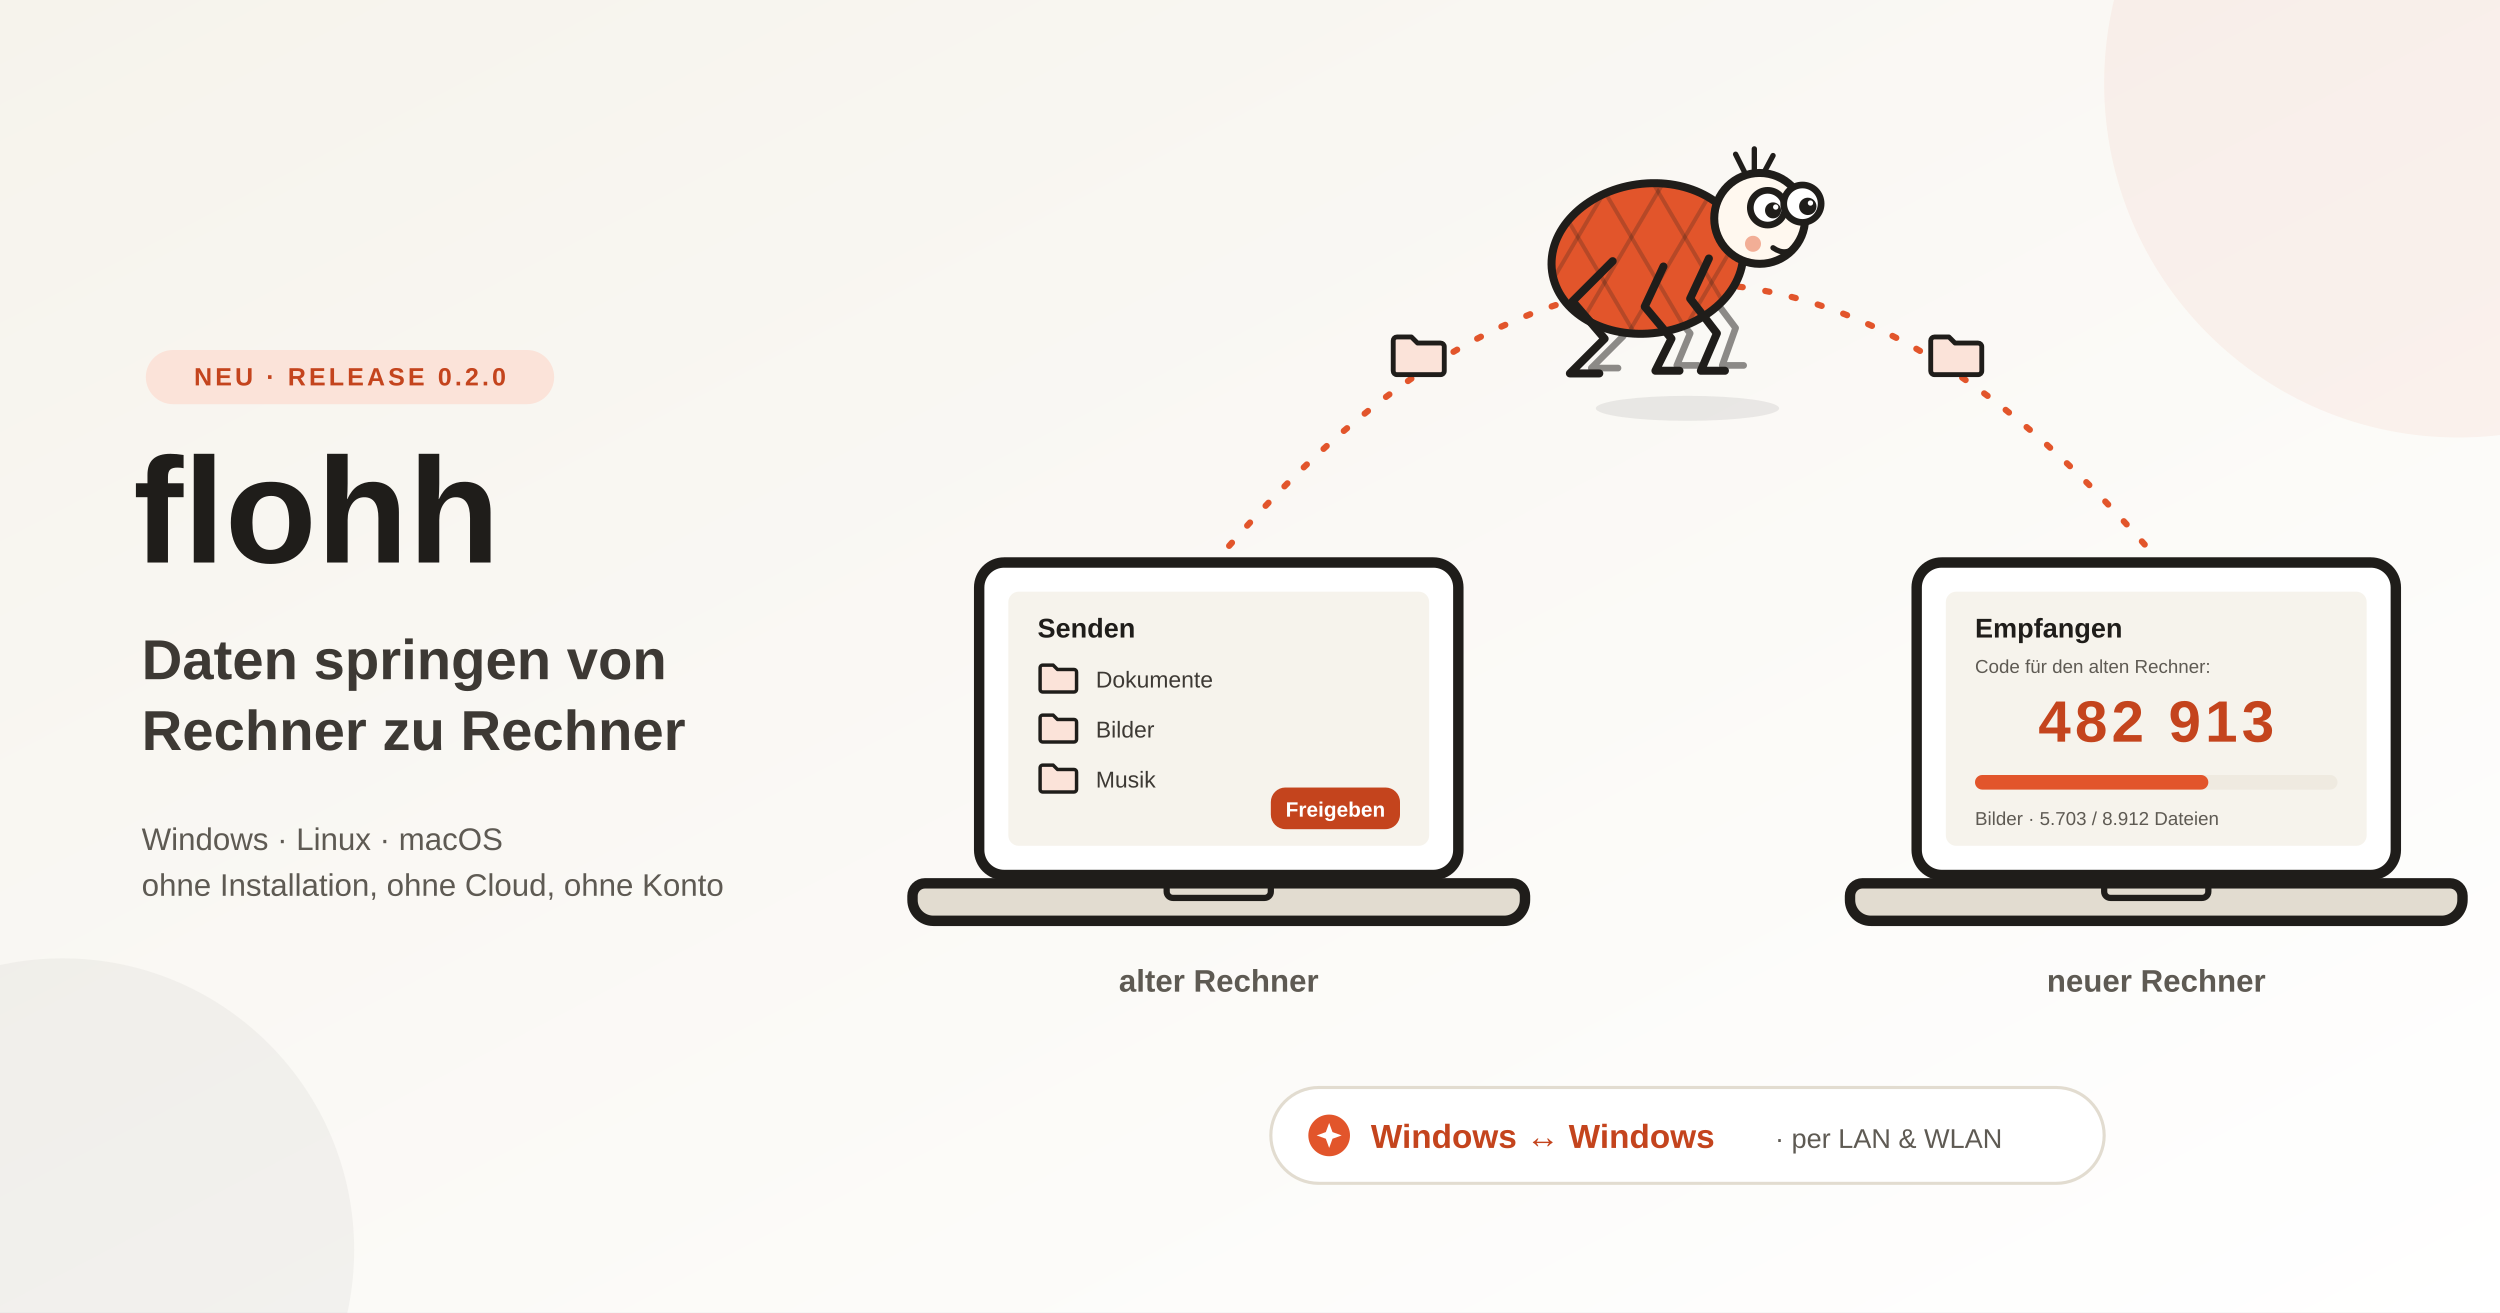
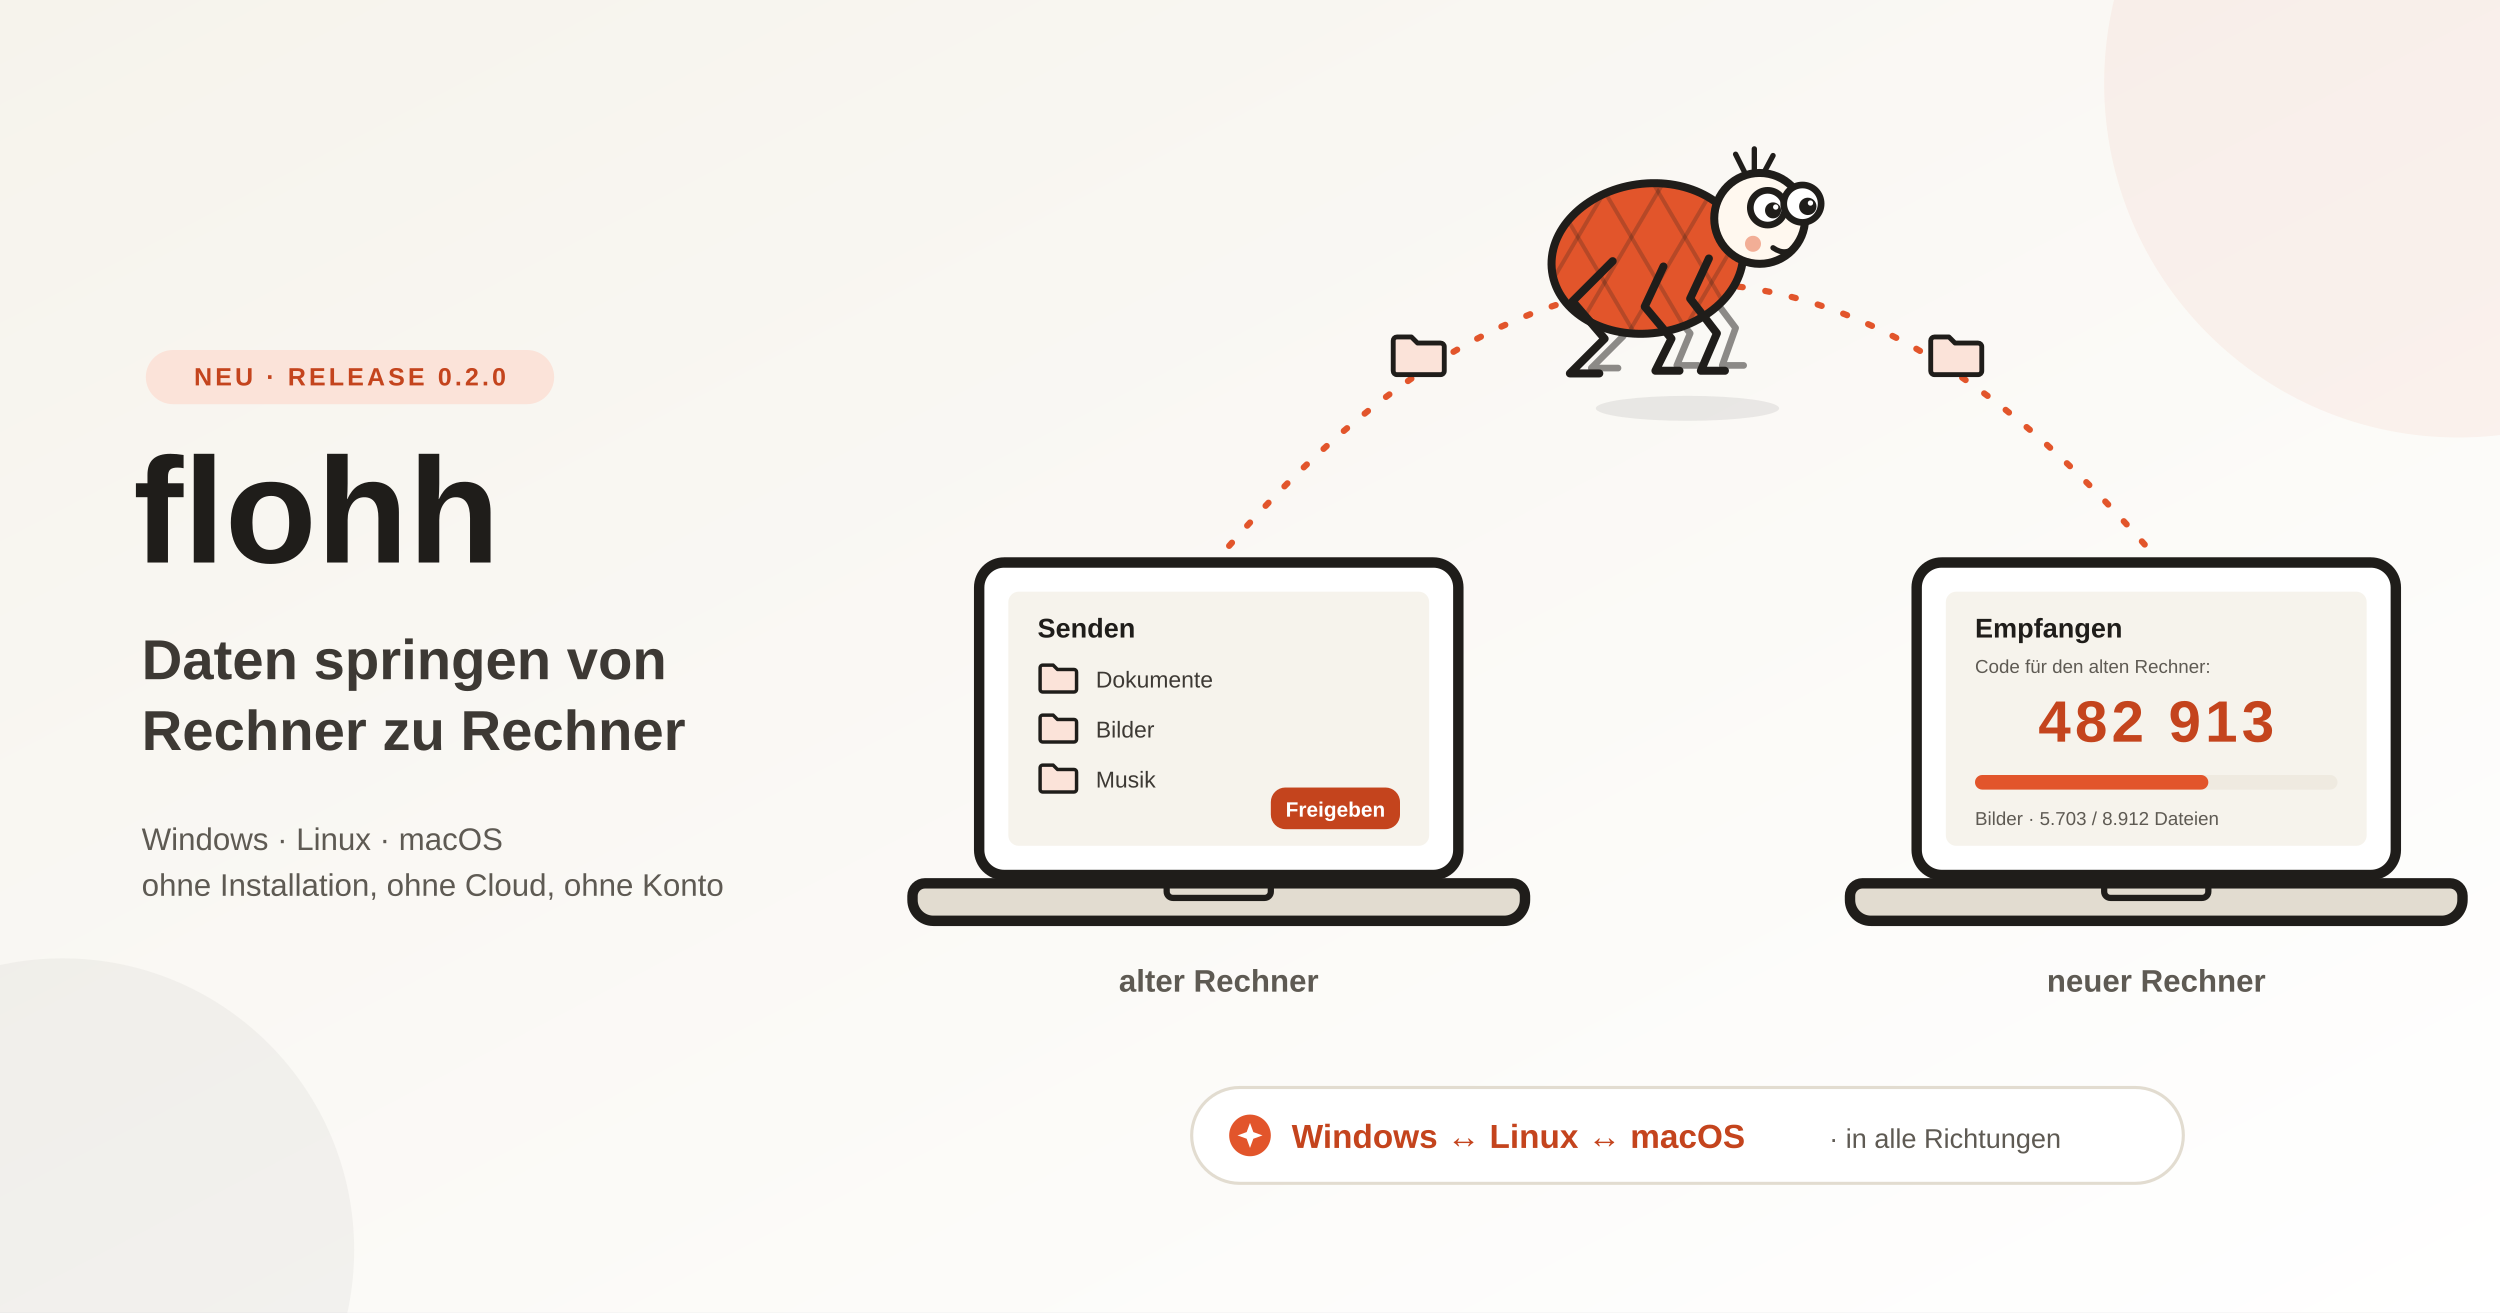
- <svg xmlns="http://www.w3.org/2000/svg" viewBox="0 0 1200 630" role="img" aria-label="flohh 0.2.0 – Daten springen vom alten auf den neuen Rechner, jetzt auch von Windows zu Windows">
+ <svg xmlns="http://www.w3.org/2000/svg" viewBox="0 0 1200 630" role="img" aria-label="flohh 0.2.0 – Daten springen vom alten auf den neuen Rechner, Windows, Linux und macOS in alle Richtungen">
  <defs>
    <linearGradient id="bgGrad" x1="0%" y1="0%" x2="100%" y2="100%">
      <stop offset="0%" stop-color="#F6F3EC" />
      <stop offset="100%" stop-color="#FFFFFF" />
    </linearGradient>
    <clipPath id="flohh-body">
      <ellipse cx="112" cy="104" rx="72" ry="56" transform="rotate(-8 112 104)" />
    </clipPath>
    <symbol id="flohh-mark" viewBox="36 14 212 186">
      <g fill="none" stroke="#1F1D1A" stroke-opacity="0.5" stroke-width="5" stroke-linecap="round" stroke-linejoin="round">
        <path d="M100 106 L72 136 L94 162 L70 186 L90 186" />
        <path d="M138 108 L126 138 L144 160 L134 184 L150 184" />
        <path d="M172 102 L160 132 L178 156 L168 184 L184 184" />
      </g>
      <ellipse cx="112" cy="104" rx="72" ry="56" transform="rotate(-8 112 104)" fill="#E2552B" />
      <g clip-path="url(#flohh-body)" fill="none" stroke="#1F1D1A" stroke-opacity="0.22" stroke-width="3" stroke-linecap="round">
        <path d="M0 190 L100 20" />
        <path d="M40 190 L140 20" />
        <path d="M80 190 L180 20" />
        <path d="M120 190 L220 20" />
        <path d="M160 190 L260 20" />
        <path d="M20 20 L120 190" />
        <path d="M60 20 L160 190" />
        <path d="M100 20 L200 190" />
        <path d="M140 20 L240 190" />
      </g>
      <ellipse cx="112" cy="104" rx="72" ry="56" transform="rotate(-8 112 104)" fill="none" stroke="#1F1D1A" stroke-width="6" />
      <g fill="none" stroke="#1F1D1A" stroke-width="6" stroke-linecap="round" stroke-linejoin="round">
        <path d="M86 106 L56 136 L80 164 L54 190 L76 190" />
        <path d="M124 110 L110 140 L130 164 L118 188 L136 188" />
        <path d="M158 104 L144 134 L164 160 L152 188 L170 188" />
      </g>
      <g fill="none" stroke="#1F1D1A" stroke-width="4" stroke-linecap="round">
        <path d="M186 42 L178 26" />
        <path d="M192 40 L192 22" />
        <path d="M198 42 L206 27" />
      </g>
      <circle cx="196" cy="74" r="34" fill="#FFF8EF" stroke="#1F1D1A" stroke-width="6" />
      <circle cx="191" cy="93" r="6" fill="#E2552B" fill-opacity="0.45" />
      <path d="M206 96 Q216 103 224 94" fill="none" stroke="#1F1D1A" stroke-width="4" stroke-linecap="round" />
      <circle cx="202" cy="66" r="13" fill="#FFFFFF" stroke="#1F1D1A" stroke-width="5" />
      <circle cx="228" cy="63" r="14" fill="#FFFFFF" stroke="#1F1D1A" stroke-width="5" />
      <circle cx="206" cy="68" r="6" fill="#1F1D1A" />
      <circle cx="232" cy="65" r="6.5" fill="#1F1D1A" />
      <circle cx="208" cy="65.5" r="2" fill="#FFFFFF" />
      <circle cx="234" cy="62.5" r="2" fill="#FFFFFF" />
    </symbol>
    <symbol id="folder" viewBox="0 0 24 18">
      <path d="M1.5 3 a1.5 1.5 0 0 1 1.5 -1.5 h6 l2.5 2.5 h9.5 a1.5 1.5 0 0 1 1.5 1.5 v10 a1.5 1.5 0 0 1 -1.5 1.5 h-18 a1.5 1.5 0 0 1 -1.5 -1.5 z" fill="#FBE3D9" stroke="#1F1D1A" stroke-width="2" stroke-linejoin="round" />
    </symbol>
  </defs>
  <rect width="1200" height="630" fill="url(#bgGrad)" />
  <circle cx="1180" cy="40" r="170" fill="#E2552B" opacity="0.06" />
  <circle cx="30" cy="600" r="140" fill="#1F1D1A" opacity="0.04" />
  <g font-family="DM Sans, Arial, sans-serif">
    <rect x="70" y="168" width="196" height="26" rx="13" fill="#FBE3D9" />
    <text x="168" y="185" font-size="12" font-weight="700" letter-spacing="1.5" fill="#C4441D" text-anchor="middle">NEU · RELEASE 0.2.0</text>
    <text x="64" y="270" font-size="72" font-weight="700" fill="#1F1D1A">flohh</text>
    <text x="68" y="326" font-size="27" font-weight="600" fill="#3D3934">Daten springen von</text>
    <text x="68" y="360" font-size="27" font-weight="600" fill="#3D3934">Rechner zu Rechner</text>
    <text x="68" y="408" font-size="15" fill="#5E5A53">Windows · Linux · macOS</text>
    <text x="68" y="430" font-size="15" fill="#5E5A53">ohne Installation, ohne Cloud, ohne Konto</text>
  </g>
  <path d="M590 262 Q810 10 1030 262" fill="none" stroke="#E2552B" stroke-width="3" stroke-dasharray="2 11" stroke-linecap="round" />
  <use href="#folder" x="667" y="160" width="28" height="21" />
  <use href="#folder" x="925" y="160" width="28" height="21" />
  <ellipse cx="810" cy="196" rx="44" ry="6" fill="#1F1D1A" opacity="0.08" />
  <use href="#flohh-mark" x="742" y="66" width="136" height="120" />
  <g font-family="DM Sans, Arial, sans-serif">
    <rect x="470" y="270" width="230" height="150" rx="12" fill="#FFFFFF" stroke="#1F1D1A" stroke-width="5" />
    <rect x="484" y="284" width="202" height="122" rx="5" fill="#F6F3EC" />
    <text x="498" y="306" font-size="13" font-weight="700" fill="#1F1D1A">Senden</text>
    <use href="#folder" x="498" y="318" width="20" height="15" />
    <text x="526" y="330" font-size="11" fill="#3D3934">Dokumente</text>
    <use href="#folder" x="498" y="342" width="20" height="15" />
    <text x="526" y="354" font-size="11" fill="#3D3934">Bilder</text>
    <use href="#folder" x="498" y="366" width="20" height="15" />
    <text x="526" y="378" font-size="11" fill="#3D3934">Musik</text>
    <rect x="610" y="378" width="62" height="20" rx="7" fill="#C4441D" />
    <text x="641" y="392" font-size="10" font-weight="700" fill="#FFFFFF" text-anchor="middle">Freigeben</text>
    <path d="M444 424 h282 a6 6 0 0 1 6 6 v2 a10 10 0 0 1 -10 10 h-274 a10 10 0 0 1 -10 -10 v-2 a6 6 0 0 1 6 -6 z" fill="#E2DCD0" stroke="#1F1D1A" stroke-width="5" stroke-linejoin="round" />
    <path d="M560 424 v4 a3 3 0 0 0 3 3 h44 a3 3 0 0 0 3 -3 v-4" fill="none" stroke="#1F1D1A" stroke-width="3" />
    <text x="585" y="476" font-size="15" font-weight="600" fill="#5E5A53" text-anchor="middle">alter Rechner</text>
  </g>
  <g font-family="DM Sans, Arial, sans-serif">
    <rect x="920" y="270" width="230" height="150" rx="12" fill="#FFFFFF" stroke="#1F1D1A" stroke-width="5" />
    <rect x="934" y="284" width="202" height="122" rx="5" fill="#F6F3EC" />
    <text x="948" y="306" font-size="13" font-weight="700" fill="#1F1D1A">Empfangen</text>
    <text x="948" y="323" font-size="9" fill="#5E5A53">Code für den alten Rechner:</text>
    <text x="1035" y="356" font-size="28" font-weight="700" letter-spacing="2" fill="#C4441D" text-anchor="middle">482 913</text>
    <rect x="948" y="372" width="174" height="7" rx="3.5" fill="#EFEAE0" />
    <rect x="948" y="372" width="112" height="7" rx="3.5" fill="#E2552B" />
    <text x="948" y="396" font-size="9" fill="#5E5A53">Bilder · 5.703 / 8.912 Dateien</text>
    <path d="M894 424 h282 a6 6 0 0 1 6 6 v2 a10 10 0 0 1 -10 10 h-274 a10 10 0 0 1 -10 -10 v-2 a6 6 0 0 1 6 -6 z" fill="#E2DCD0" stroke="#1F1D1A" stroke-width="5" stroke-linejoin="round" />
    <path d="M1010 424 v4 a3 3 0 0 0 3 3 h44 a3 3 0 0 0 3 -3 v-4" fill="none" stroke="#1F1D1A" stroke-width="3" />
    <text x="1035" y="476" font-size="15" font-weight="600" fill="#5E5A53" text-anchor="middle">neuer Rechner</text>
  </g>
  <g font-family="DM Sans, Arial, sans-serif">
-     <rect x="610" y="522" width="400" height="46" rx="23" fill="#FFFFFF" stroke="#E2DCD0" stroke-width="1.5" />
-     <g transform="translate(628,535)">
+     <rect x="572" y="522" width="476" height="46" rx="23" fill="#FFFFFF" stroke="#E2DCD0" stroke-width="1.5" />
+     <g transform="translate(590,535)">
      <circle cx="10" cy="10" r="10" fill="#E2552B" />
      <path d="M10 4 L11.6 8.4 L16 10 L11.6 11.6 L10 16 L8.4 11.6 L4 10 L8.4 8.4 Z" fill="white" />
    </g>
-     <text x="658" y="551" font-size="16" font-weight="700" fill="#C4441D">Windows ↔ Windows</text>
-     <text x="852" y="551" font-size="13" fill="#5E5A53">· per LAN &amp; WLAN</text>
+     <text x="620" y="551" font-size="16" font-weight="700" fill="#C4441D">Windows ↔ Linux ↔ macOS</text>
+     <text x="878" y="551" font-size="13" fill="#5E5A53">· in alle Richtungen</text>
  </g>
</svg>
